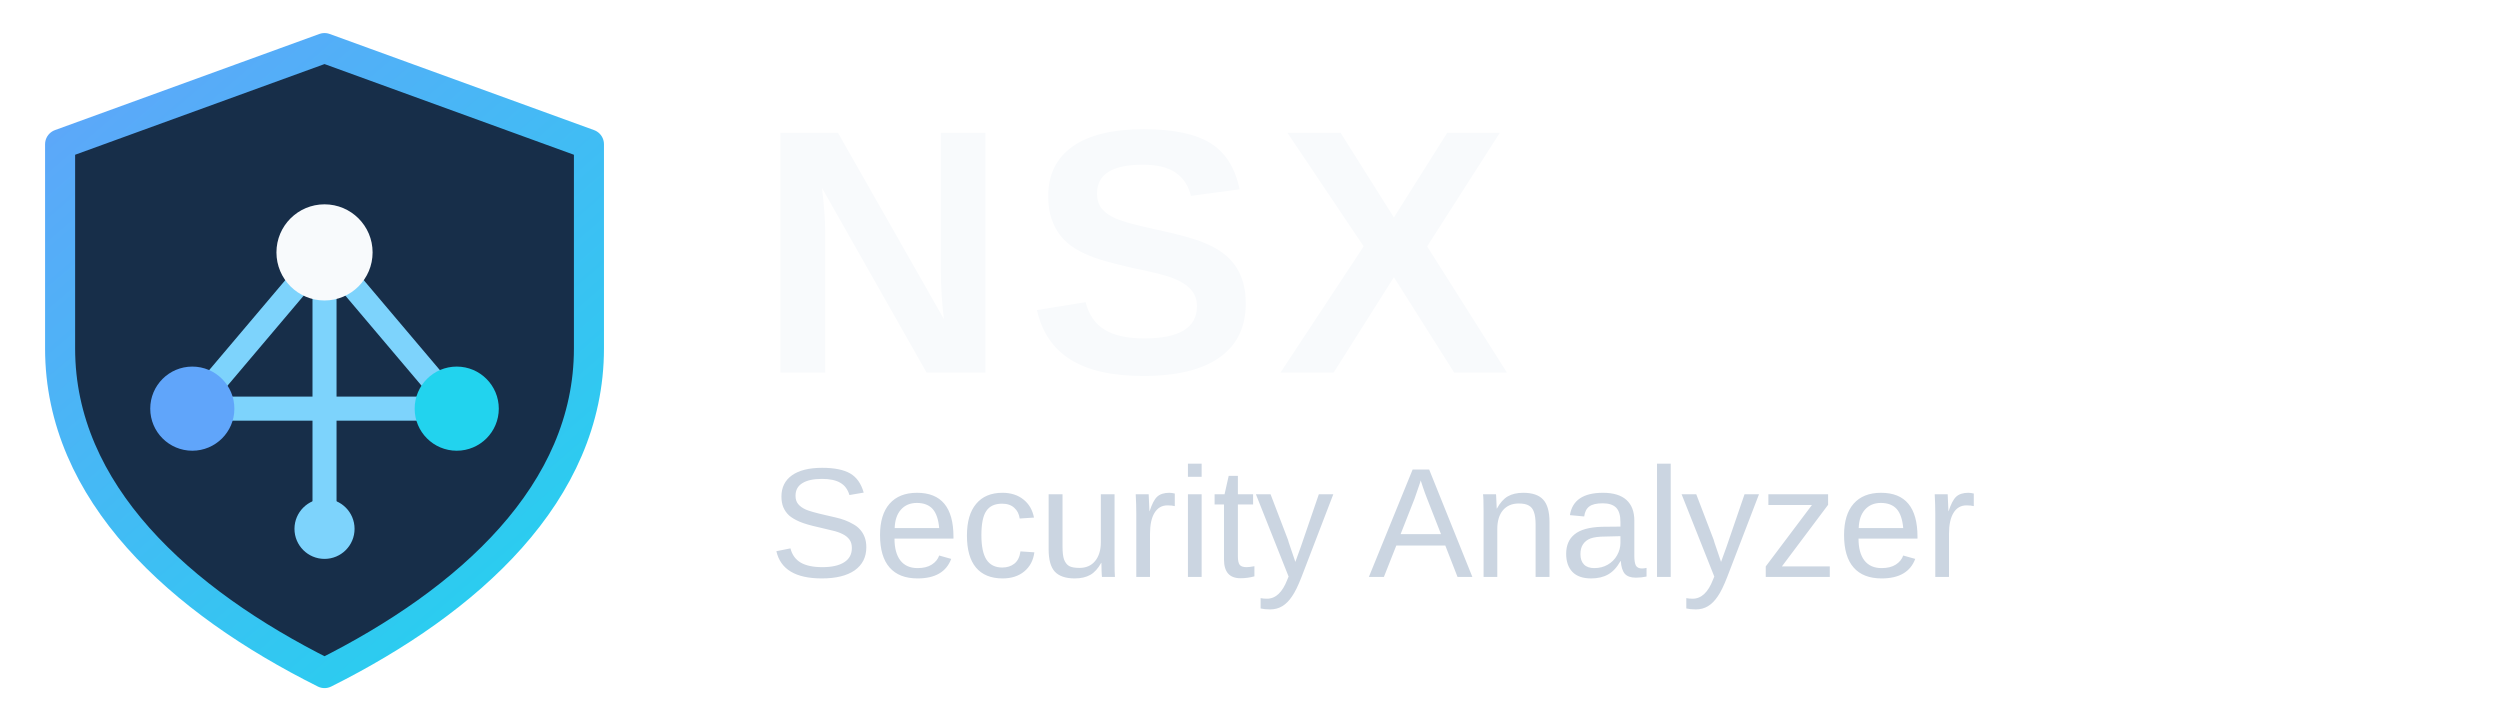
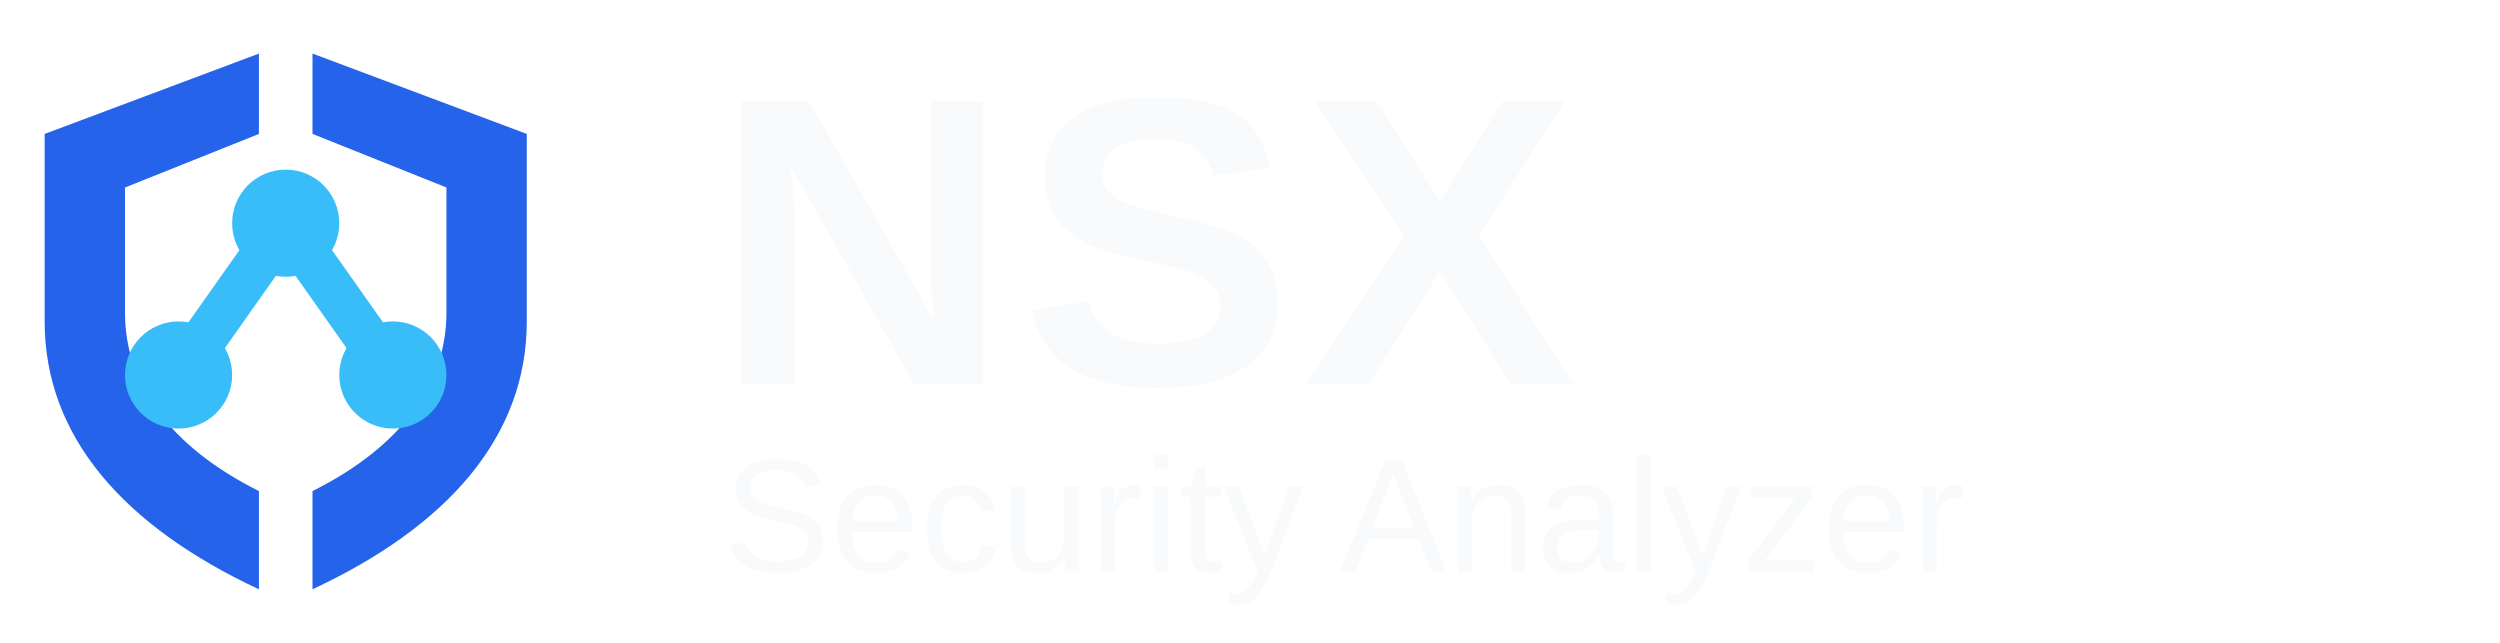
- <svg xmlns="http://www.w3.org/2000/svg" width="208" height="60" viewBox="0 0 208 60" role="img" aria-labelledby="title desc">
-   <defs>
-     <linearGradient id="shield" x1="5" y1="5" x2="48" y2="55" gradientUnits="userSpaceOnUse">
-       <stop stop-color="#60a5fa" />
-       <stop offset="1" stop-color="#22d3ee" />
-     </linearGradient>
-   </defs>
-   <path d="M27 4 49 12v17c0 12-10 21-22 27C15 50 5 41 5 29V12Z" fill="#172e49" stroke="url(#shield)" stroke-width="2.5" stroke-linejoin="round" />
-   <path d="m16 34 11-13 11 13H16Z" fill="none" stroke="#7dd3fc" stroke-width="2" stroke-linejoin="round" />
-   <path d="M27 21v23" stroke="#7dd3fc" stroke-width="2" />
-   <circle cx="27" cy="21" r="4" fill="#f8fafc" />
-   <circle cx="16" cy="34" r="3.5" fill="#60a5fa" />
-   <circle cx="38" cy="34" r="3.5" fill="#22d3ee" />
-   <circle cx="27" cy="44" r="2.5" fill="#7dd3fc" />
-   <g font-family="Arial, Helvetica, sans-serif">
-     <text x="63" y="31" fill="#f8fafc" font-size="29" font-weight="700" letter-spacing="1.5">NSX</text>
-     <text x="64" y="48" fill="#cbd5e1" font-size="13" font-weight="500">Security Analyzer</text>
+ <svg xmlns="http://www.w3.org/2000/svg" width="280" height="72" viewBox="0 0 280 72" role="img" aria-labelledby="title">
+   <g transform="translate(0 3)">
+     <path fill="#2563eb" d="M29 3 5 12v21c0 13 9 23 24 30V52C19 47 14 40 14 32V18l15-6Zm6 0 24 9v21c0 13-9 23-24 30V52c10-5 15-12 15-20V18l-15-6Z" />
+     <path d="m20 39 12-17 12 17" fill="none" stroke="#38bdf8" stroke-width="5" stroke-linecap="round" stroke-linejoin="round" />
+     <g fill="#38bdf8">
+       <circle cx="32" cy="22" r="6" />
+       <circle cx="20" cy="39" r="6" />
+       <circle cx="44" cy="39" r="6" />
+     </g>
+   </g>
+   <g fill="#f8fafc" font-family="Arial, Helvetica, sans-serif">
+     <text x="80" y="43" font-size="46" font-weight="800" letter-spacing="1">NSX</text>
+     <text x="81" y="64" font-size="18" font-weight="500">Security Analyzer</text>
  </g>
</svg>
